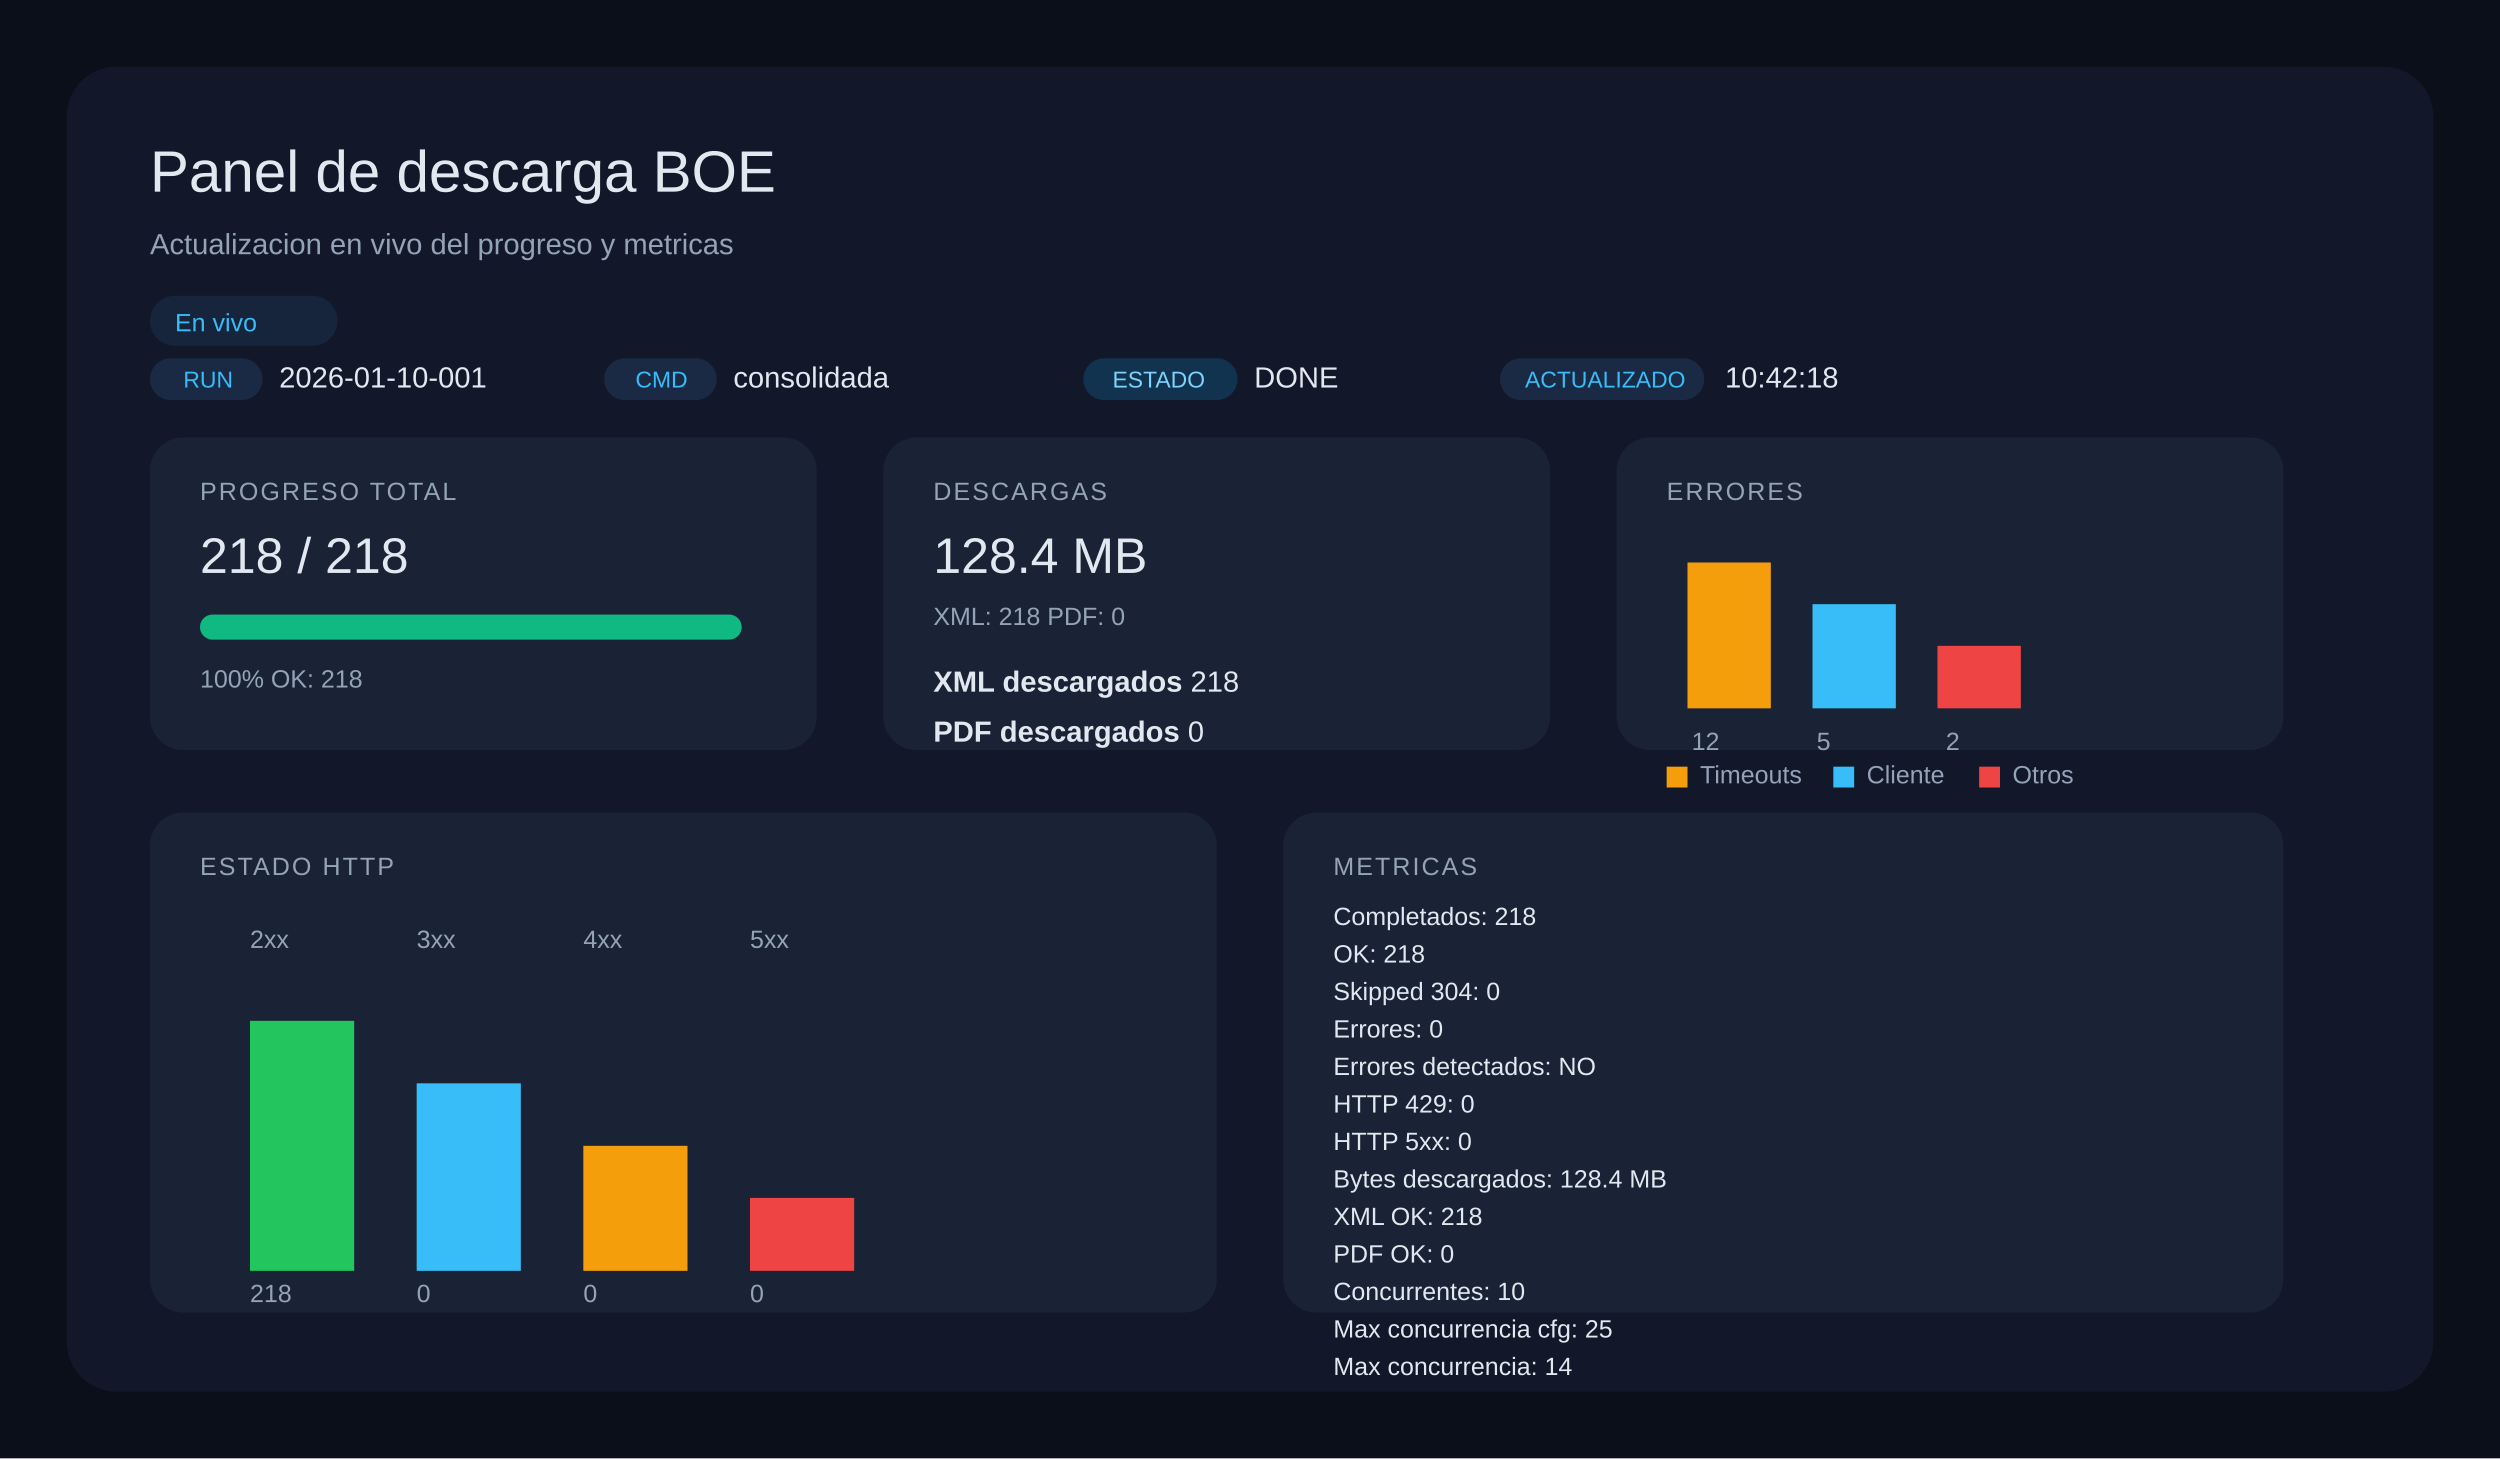
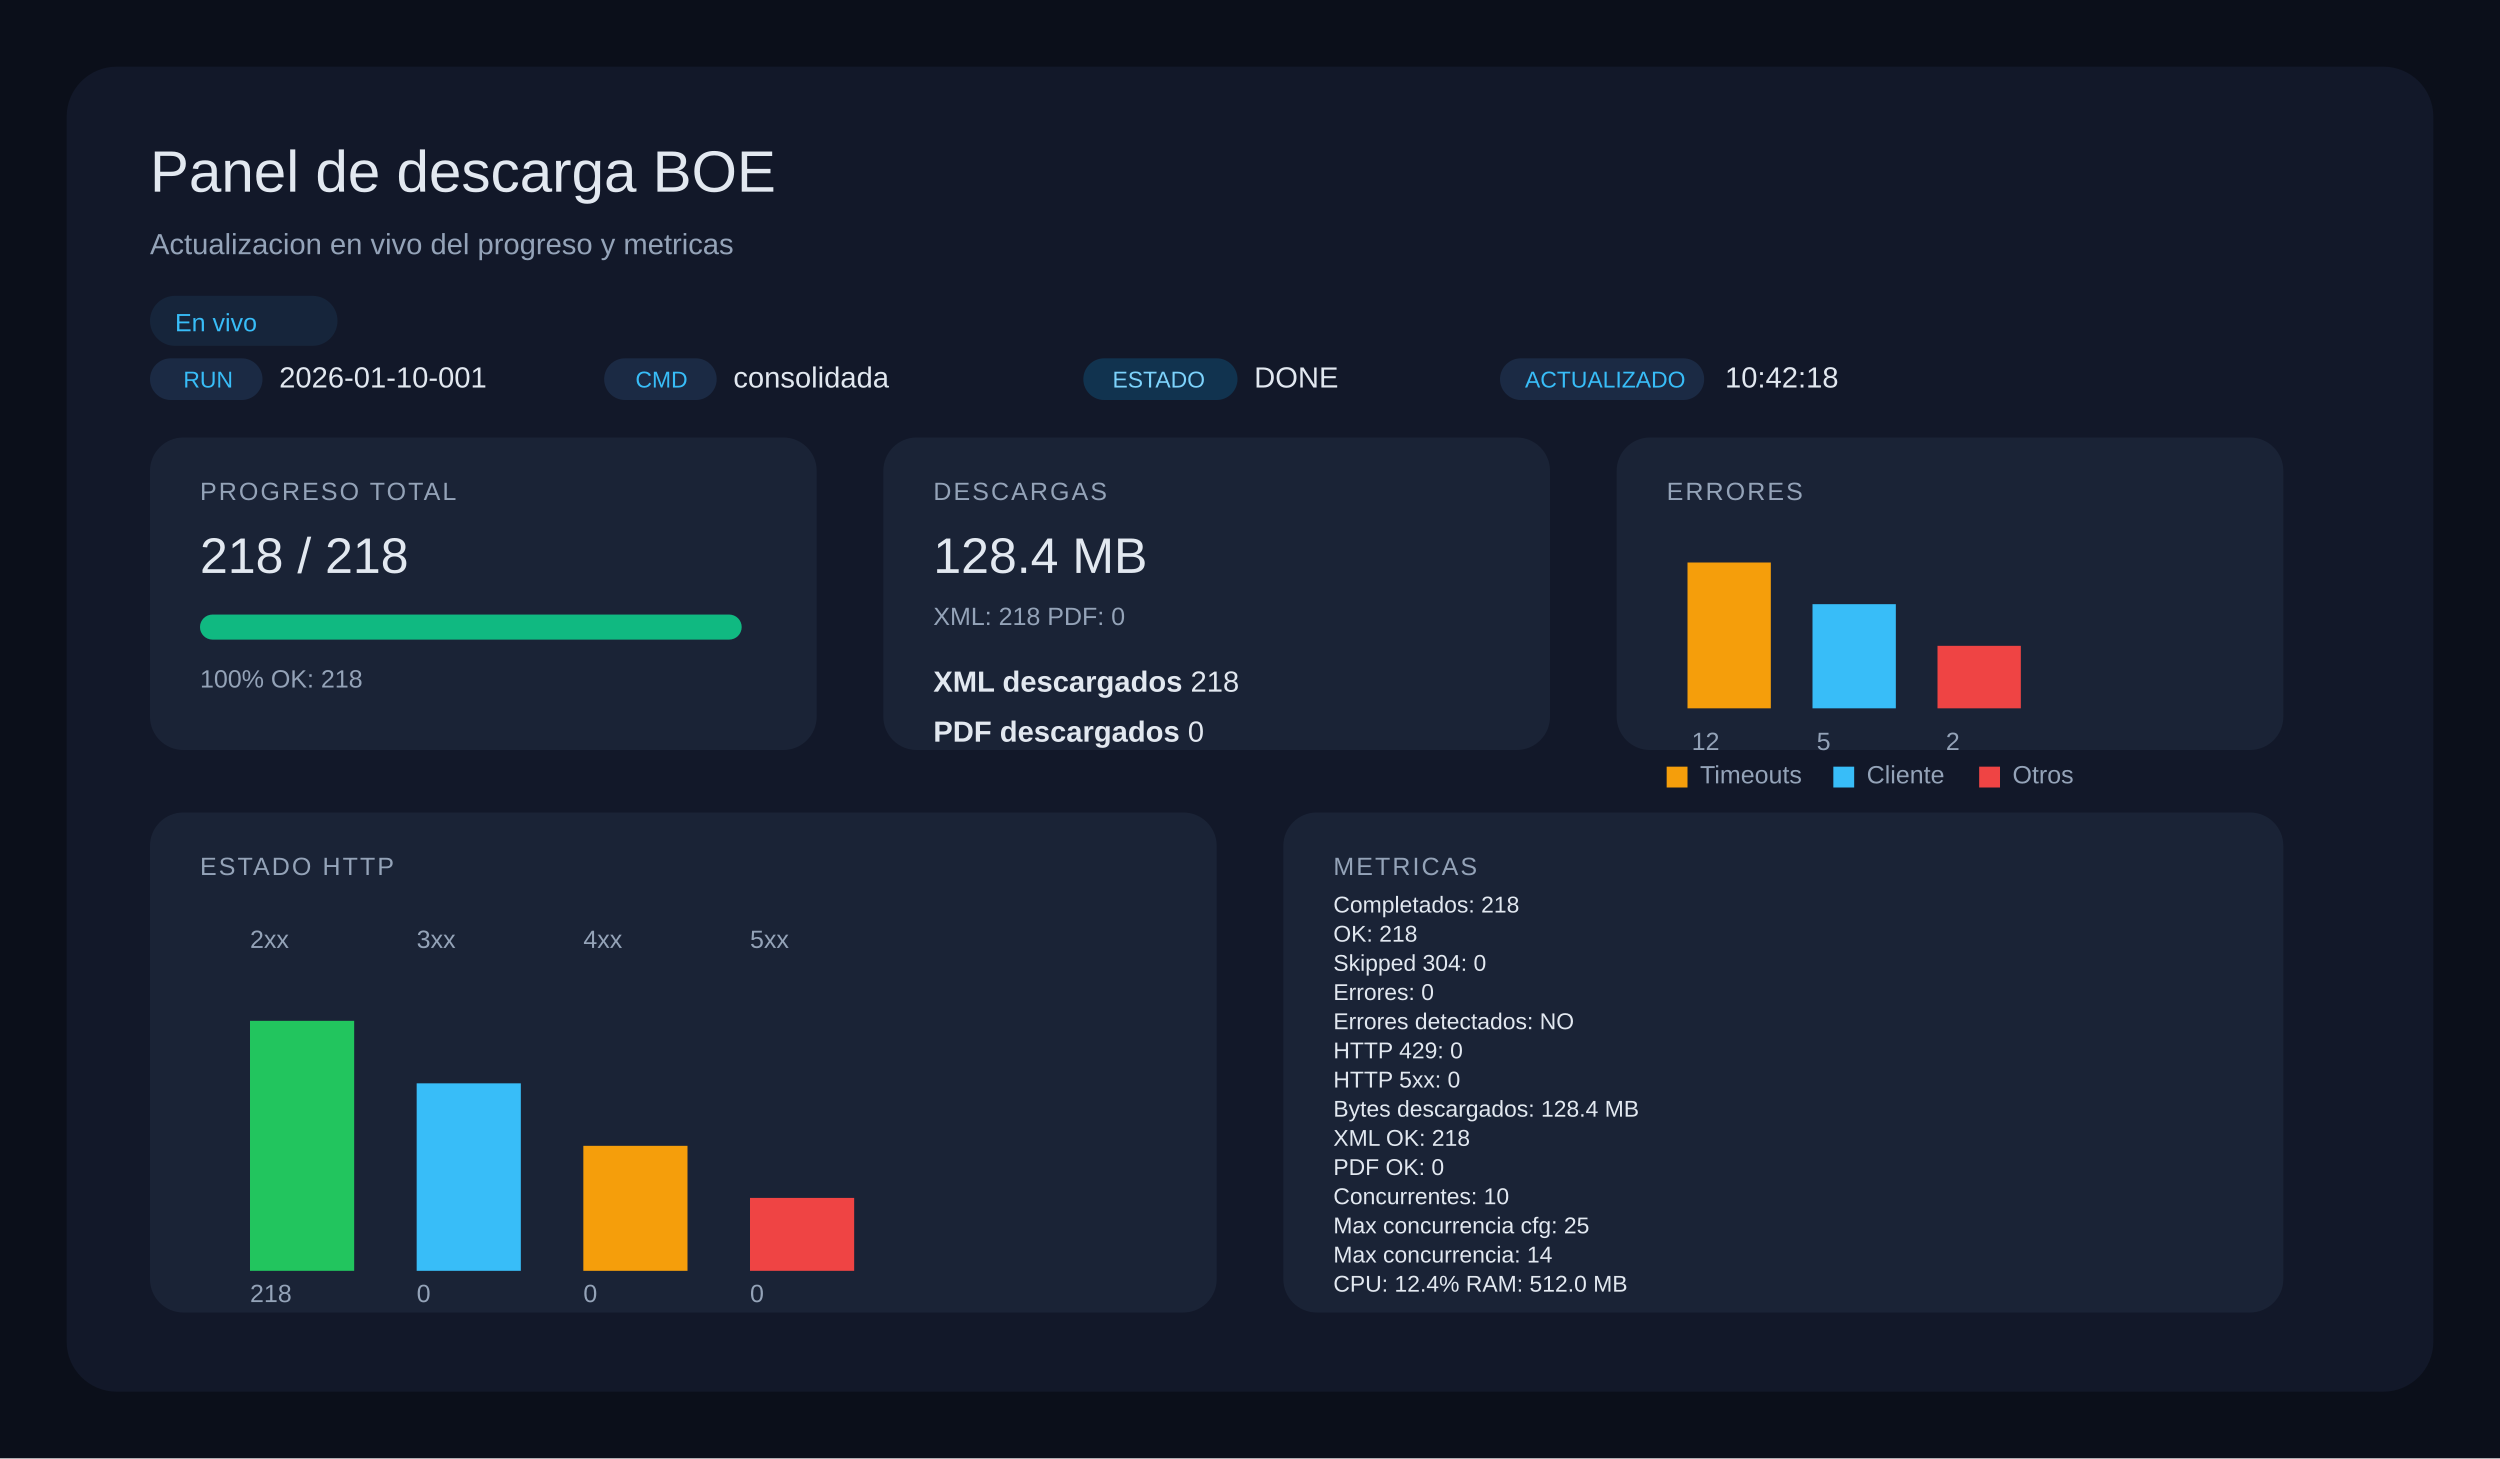
<svg xmlns="http://www.w3.org/2000/svg" width="1200" height="700" viewBox="0 0 1200 700" role="img" aria-label="Panel web BOE">
  <rect width="1200" height="700" fill="#0b0f1a" />
  <rect x="32" y="32" width="1136" height="636" rx="24" fill="#121829" />
  <text x="72" y="92" fill="#e2e8f0" font-size="28" font-family="Arial, sans-serif">Panel de descarga BOE</text>
  <text x="72" y="122" fill="#94a3b8" font-size="14" font-family="Arial, sans-serif">Actualizacion en vivo del progreso y metricas</text>
  <rect x="72" y="142" width="90" height="24" rx="12" fill="#16253b" />
  <text x="84" y="159" fill="#38bdf8" font-size="12" font-family="Arial, sans-serif">En vivo</text>
  <g>
    <rect x="72" y="172" width="54" height="20" rx="10" fill="#1b2a44" />
    <text x="88" y="186" fill="#38bdf8" font-size="11" font-family="Arial, sans-serif">RUN</text>
    <text x="134" y="186" fill="#e2e8f0" font-size="14" font-family="Arial, sans-serif">2026-01-10-001</text>
    <rect x="290" y="172" width="54" height="20" rx="10" fill="#1b2a44" />
    <text x="305" y="186" fill="#38bdf8" font-size="11" font-family="Arial, sans-serif">CMD</text>
    <text x="352" y="186" fill="#e2e8f0" font-size="14" font-family="Arial, sans-serif">consolidada</text>
    <rect x="520" y="172" width="74" height="20" rx="10" fill="#11334f" />
    <text x="534" y="186" fill="#7dd3fc" font-size="11" font-family="Arial, sans-serif">ESTADO</text>
    <text x="602" y="186" fill="#e2e8f0" font-size="14" font-family="Arial, sans-serif">DONE</text>
    <rect x="720" y="172" width="98" height="20" rx="10" fill="#1b2a44" />
    <text x="732" y="186" fill="#38bdf8" font-size="11" font-family="Arial, sans-serif">ACTUALIZADO</text>
    <text x="828" y="186" fill="#e2e8f0" font-size="14" font-family="Arial, sans-serif">10:42:18</text>
  </g>
  <g>
    <rect x="72" y="210" width="320" height="150" rx="16" fill="#1a2336" />
    <text x="96" y="240" fill="#94a3b8" font-size="12" font-family="Arial, sans-serif" letter-spacing="1">PROGRESO TOTAL</text>
    <text x="96" y="275" fill="#e2e8f0" font-size="24" font-family="Arial, sans-serif">218 / 218</text>
    <rect x="96" y="295" width="260" height="12" rx="6" fill="#25314a" />
    <rect x="96" y="295" width="260" height="12" rx="6" fill="#10b981" />
    <text x="96" y="330" fill="#94a3b8" font-size="12" font-family="Arial, sans-serif">100%   OK: 218</text>
  </g>
  <g>
    <rect x="424" y="210" width="320" height="150" rx="16" fill="#1a2336" />
    <text x="448" y="240" fill="#94a3b8" font-size="12" font-family="Arial, sans-serif" letter-spacing="1">DESCARGAS</text>
    <text x="448" y="275" fill="#e2e8f0" font-size="24" font-family="Arial, sans-serif">128.4 MB</text>
    <text x="448" y="300" fill="#94a3b8" font-size="12" font-family="Arial, sans-serif">XML: 218   PDF: 0</text>
    <text x="448" y="332" fill="#e2e8f0" font-size="14" font-family="Arial, sans-serif">
      <tspan font-weight="bold">XML descargados</tspan> 218</text>
    <text x="448" y="356" fill="#e2e8f0" font-size="14" font-family="Arial, sans-serif">
      <tspan font-weight="bold">PDF descargados</tspan> 0</text>
  </g>
  <g>
    <rect x="776" y="210" width="320" height="150" rx="16" fill="#1a2336" />
    <text x="800" y="240" fill="#94a3b8" font-size="12" font-family="Arial, sans-serif" letter-spacing="1">ERRORES</text>
    <rect x="810" y="270" width="40" height="70" fill="#f59e0b" />
    <rect x="870" y="290" width="40" height="50" fill="#38bdf8" />
    <rect x="930" y="310" width="40" height="30" fill="#ef4444" />
    <text x="812" y="360" fill="#94a3b8" font-size="12" font-family="Arial, sans-serif">12</text>
    <text x="872" y="360" fill="#94a3b8" font-size="12" font-family="Arial, sans-serif">5</text>
    <text x="934" y="360" fill="#94a3b8" font-size="12" font-family="Arial, sans-serif">2</text>
    <rect x="800" y="368" width="10" height="10" fill="#f59e0b" />
    <text x="816" y="376" fill="#94a3b8" font-size="12" font-family="Arial, sans-serif">Timeouts</text>
    <rect x="880" y="368" width="10" height="10" fill="#38bdf8" />
    <text x="896" y="376" fill="#94a3b8" font-size="12" font-family="Arial, sans-serif">Cliente</text>
    <rect x="950" y="368" width="10" height="10" fill="#ef4444" />
    <text x="966" y="376" fill="#94a3b8" font-size="12" font-family="Arial, sans-serif">Otros</text>
  </g>
  <g>
    <rect x="72" y="390" width="512" height="240" rx="16" fill="#1a2336" />
    <text x="96" y="420" fill="#94a3b8" font-size="12" font-family="Arial, sans-serif" letter-spacing="1">ESTADO HTTP</text>
    <rect x="120" y="490" width="50" height="120" fill="#22c55e" />
    <rect x="200" y="520" width="50" height="90" fill="#38bdf8" />
    <rect x="280" y="550" width="50" height="60" fill="#f59e0b" />
    <rect x="360" y="575" width="50" height="35" fill="#ef4444" />
    <text x="120" y="455" fill="#94a3b8" font-size="12" font-family="Arial, sans-serif">2xx</text>
    <text x="200" y="455" fill="#94a3b8" font-size="12" font-family="Arial, sans-serif">3xx</text>
    <text x="280" y="455" fill="#94a3b8" font-size="12" font-family="Arial, sans-serif">4xx</text>
    <text x="360" y="455" fill="#94a3b8" font-size="12" font-family="Arial, sans-serif">5xx</text>
    <text x="120" y="625" fill="#94a3b8" font-size="12" font-family="Arial, sans-serif">218</text>
    <text x="200" y="625" fill="#94a3b8" font-size="12" font-family="Arial, sans-serif">0</text>
    <text x="280" y="625" fill="#94a3b8" font-size="12" font-family="Arial, sans-serif">0</text>
    <text x="360" y="625" fill="#94a3b8" font-size="12" font-family="Arial, sans-serif">0</text>
  </g>
  <g>
    <rect x="616" y="390" width="480" height="240" rx="16" fill="#1a2336" />
    <text x="640" y="420" fill="#94a3b8" font-size="12" font-family="Arial, sans-serif" letter-spacing="1">METRICAS</text>
-     <text x="640" y="444" fill="#e2e8f0" font-size="12" font-family="Arial, sans-serif">Completados: 218</text>
-     <text x="640" y="462" fill="#e2e8f0" font-size="12" font-family="Arial, sans-serif">OK: 218</text>
-     <text x="640" y="480" fill="#e2e8f0" font-size="12" font-family="Arial, sans-serif">Skipped 304: 0</text>
-     <text x="640" y="498" fill="#e2e8f0" font-size="12" font-family="Arial, sans-serif">Errores: 0</text>
-     <text x="640" y="516" fill="#e2e8f0" font-size="12" font-family="Arial, sans-serif">Errores detectados: NO</text>
-     <text x="640" y="534" fill="#e2e8f0" font-size="12" font-family="Arial, sans-serif">HTTP 429: 0</text>
-     <text x="640" y="552" fill="#e2e8f0" font-size="12" font-family="Arial, sans-serif">HTTP 5xx: 0</text>
-     <text x="640" y="570" fill="#e2e8f0" font-size="12" font-family="Arial, sans-serif">Bytes descargados: 128.4 MB</text>
-     <text x="640" y="588" fill="#e2e8f0" font-size="12" font-family="Arial, sans-serif">XML OK: 218</text>
-     <text x="640" y="606" fill="#e2e8f0" font-size="12" font-family="Arial, sans-serif">PDF OK: 0</text>
-     <text x="640" y="624" fill="#e2e8f0" font-size="12" font-family="Arial, sans-serif">Concurrentes: 10</text>
-     <text x="640" y="642" fill="#e2e8f0" font-size="12" font-family="Arial, sans-serif">Max concurrencia cfg: 25</text>
-     <text x="640" y="660" fill="#e2e8f0" font-size="12" font-family="Arial, sans-serif">Max concurrencia: 14</text>
+     <text x="640" y="438" fill="#e2e8f0" font-size="11" font-family="Arial, sans-serif">Completados: 218</text>
+     <text x="640" y="452" fill="#e2e8f0" font-size="11" font-family="Arial, sans-serif">OK: 218</text>
+     <text x="640" y="466" fill="#e2e8f0" font-size="11" font-family="Arial, sans-serif">Skipped 304: 0</text>
+     <text x="640" y="480" fill="#e2e8f0" font-size="11" font-family="Arial, sans-serif">Errores: 0</text>
+     <text x="640" y="494" fill="#e2e8f0" font-size="11" font-family="Arial, sans-serif">Errores detectados: NO</text>
+     <text x="640" y="508" fill="#e2e8f0" font-size="11" font-family="Arial, sans-serif">HTTP 429: 0</text>
+     <text x="640" y="522" fill="#e2e8f0" font-size="11" font-family="Arial, sans-serif">HTTP 5xx: 0</text>
+     <text x="640" y="536" fill="#e2e8f0" font-size="11" font-family="Arial, sans-serif">Bytes descargados: 128.4 MB</text>
+     <text x="640" y="550" fill="#e2e8f0" font-size="11" font-family="Arial, sans-serif">XML OK: 218</text>
+     <text x="640" y="564" fill="#e2e8f0" font-size="11" font-family="Arial, sans-serif">PDF OK: 0</text>
+     <text x="640" y="578" fill="#e2e8f0" font-size="11" font-family="Arial, sans-serif">Concurrentes: 10</text>
+     <text x="640" y="592" fill="#e2e8f0" font-size="11" font-family="Arial, sans-serif">Max concurrencia cfg: 25</text>
+     <text x="640" y="606" fill="#e2e8f0" font-size="11" font-family="Arial, sans-serif">Max concurrencia: 14</text>
+     <text x="640" y="620" fill="#e2e8f0" font-size="11" font-family="Arial, sans-serif">CPU: 12.4%  RAM: 512.0 MB</text>
  </g>
</svg>
